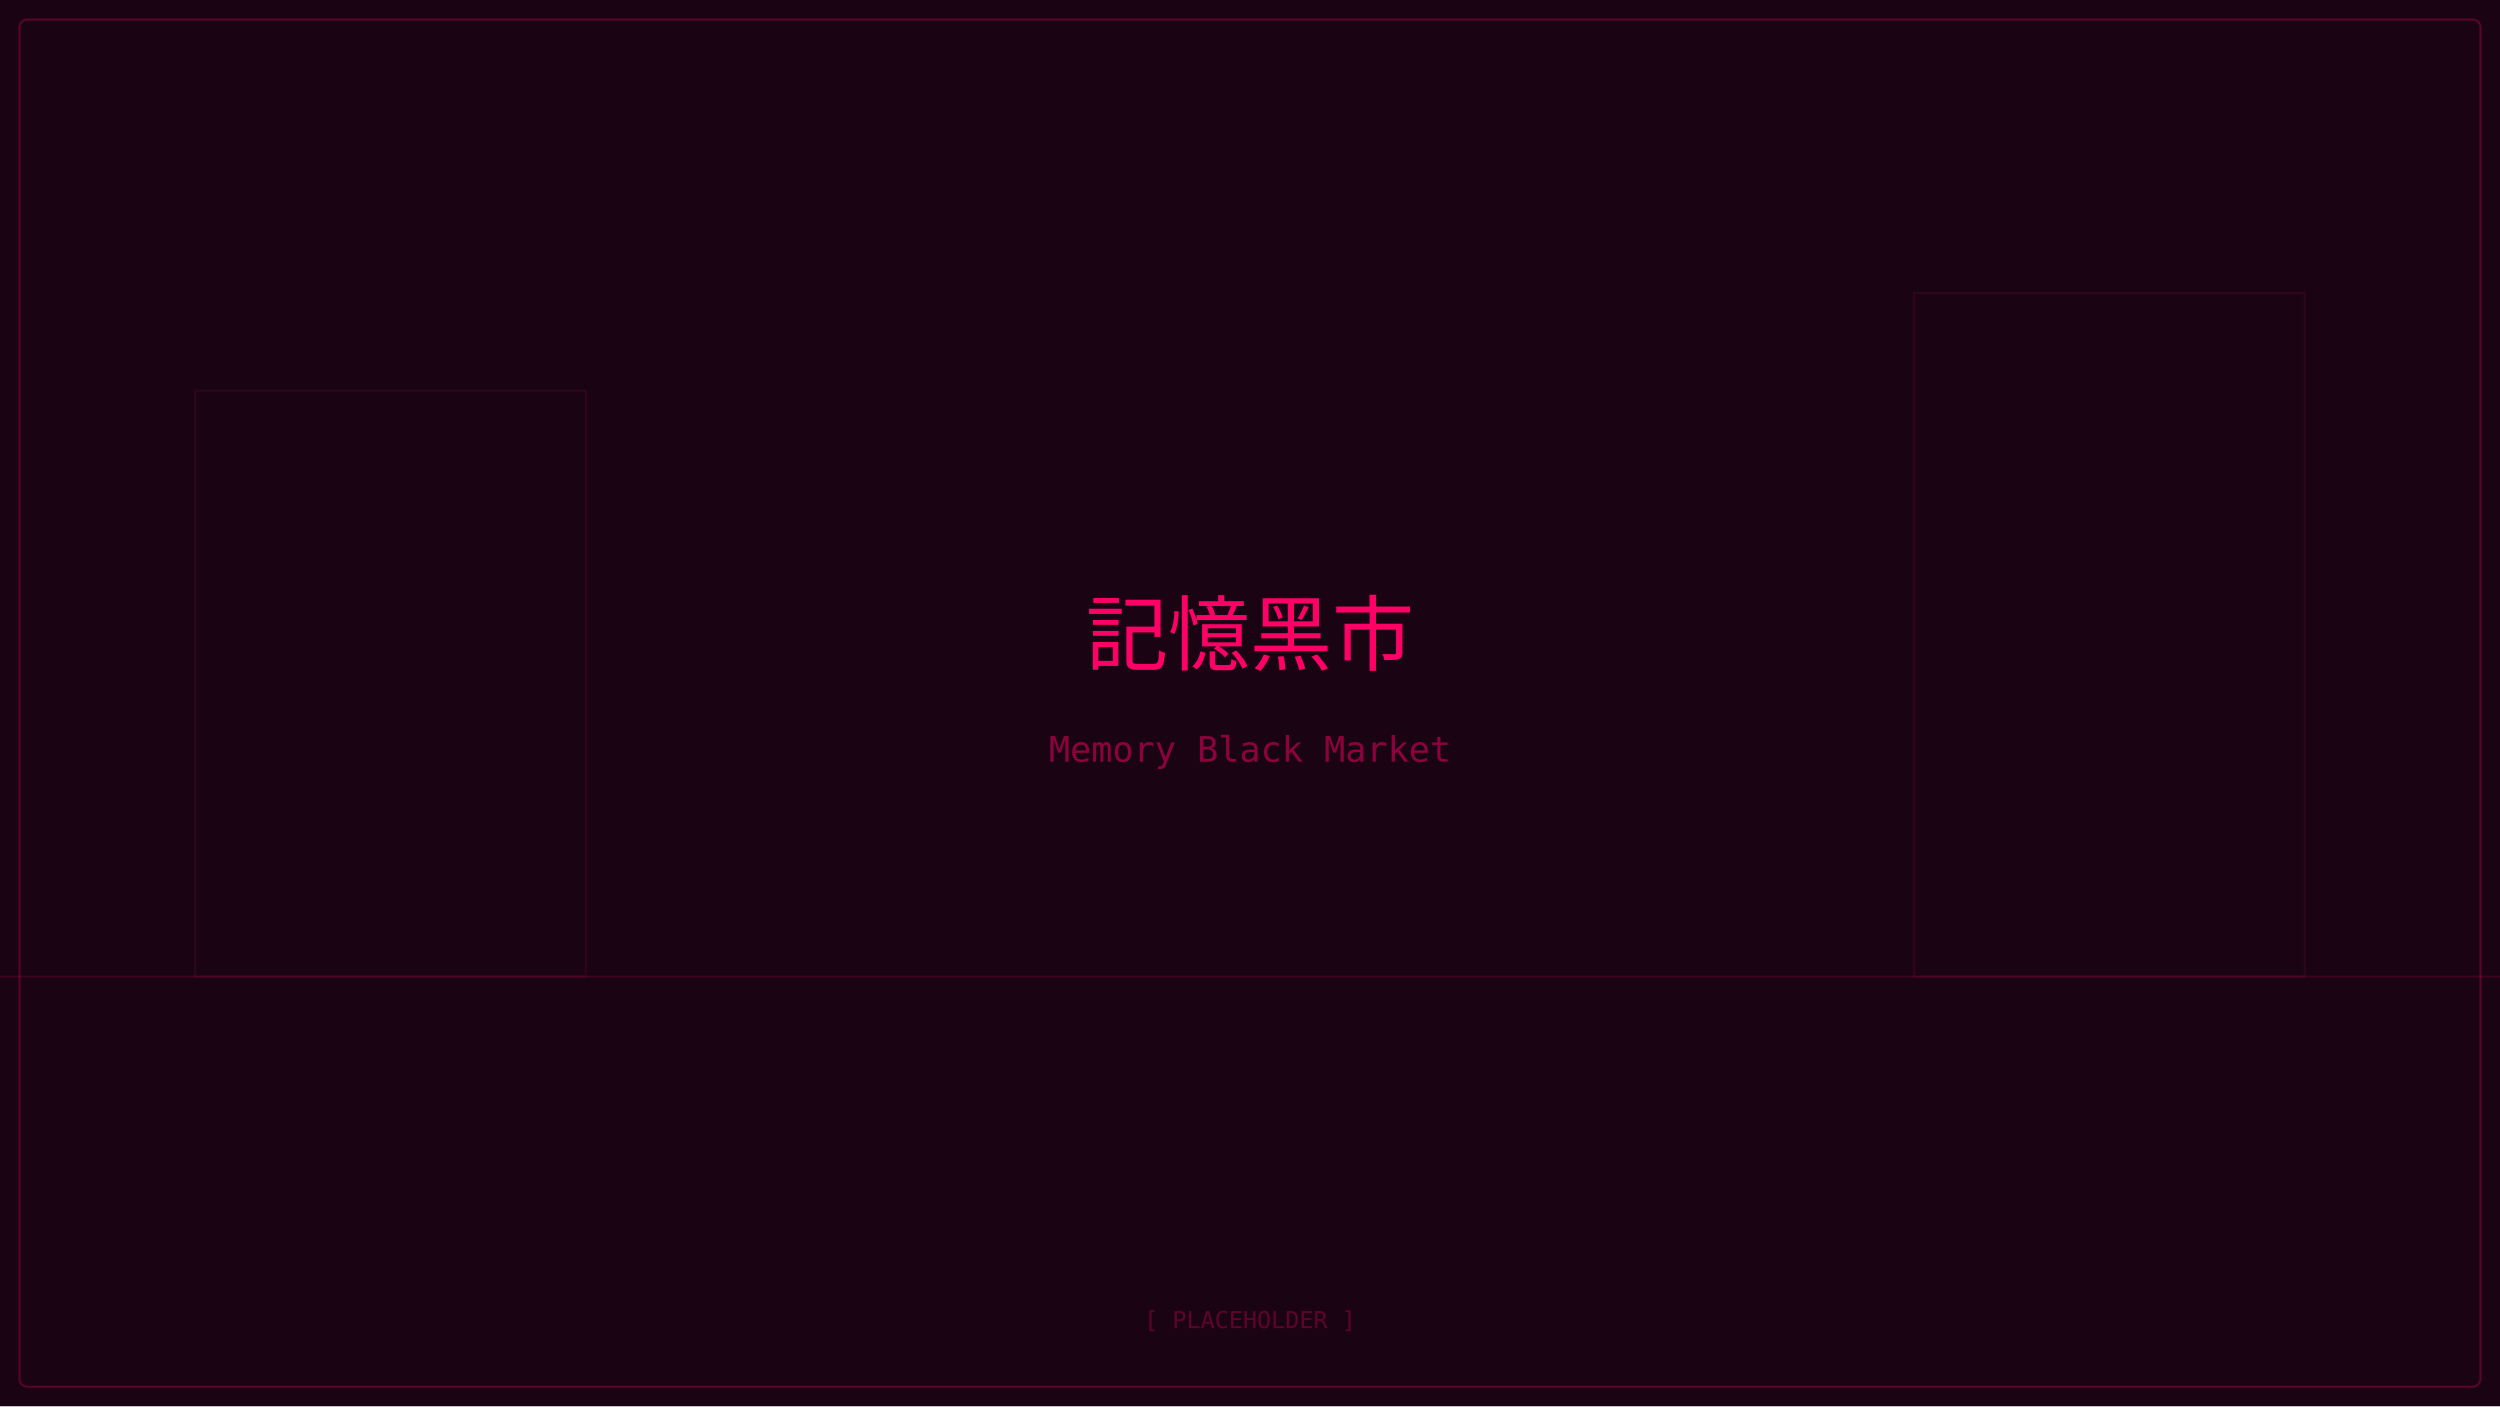
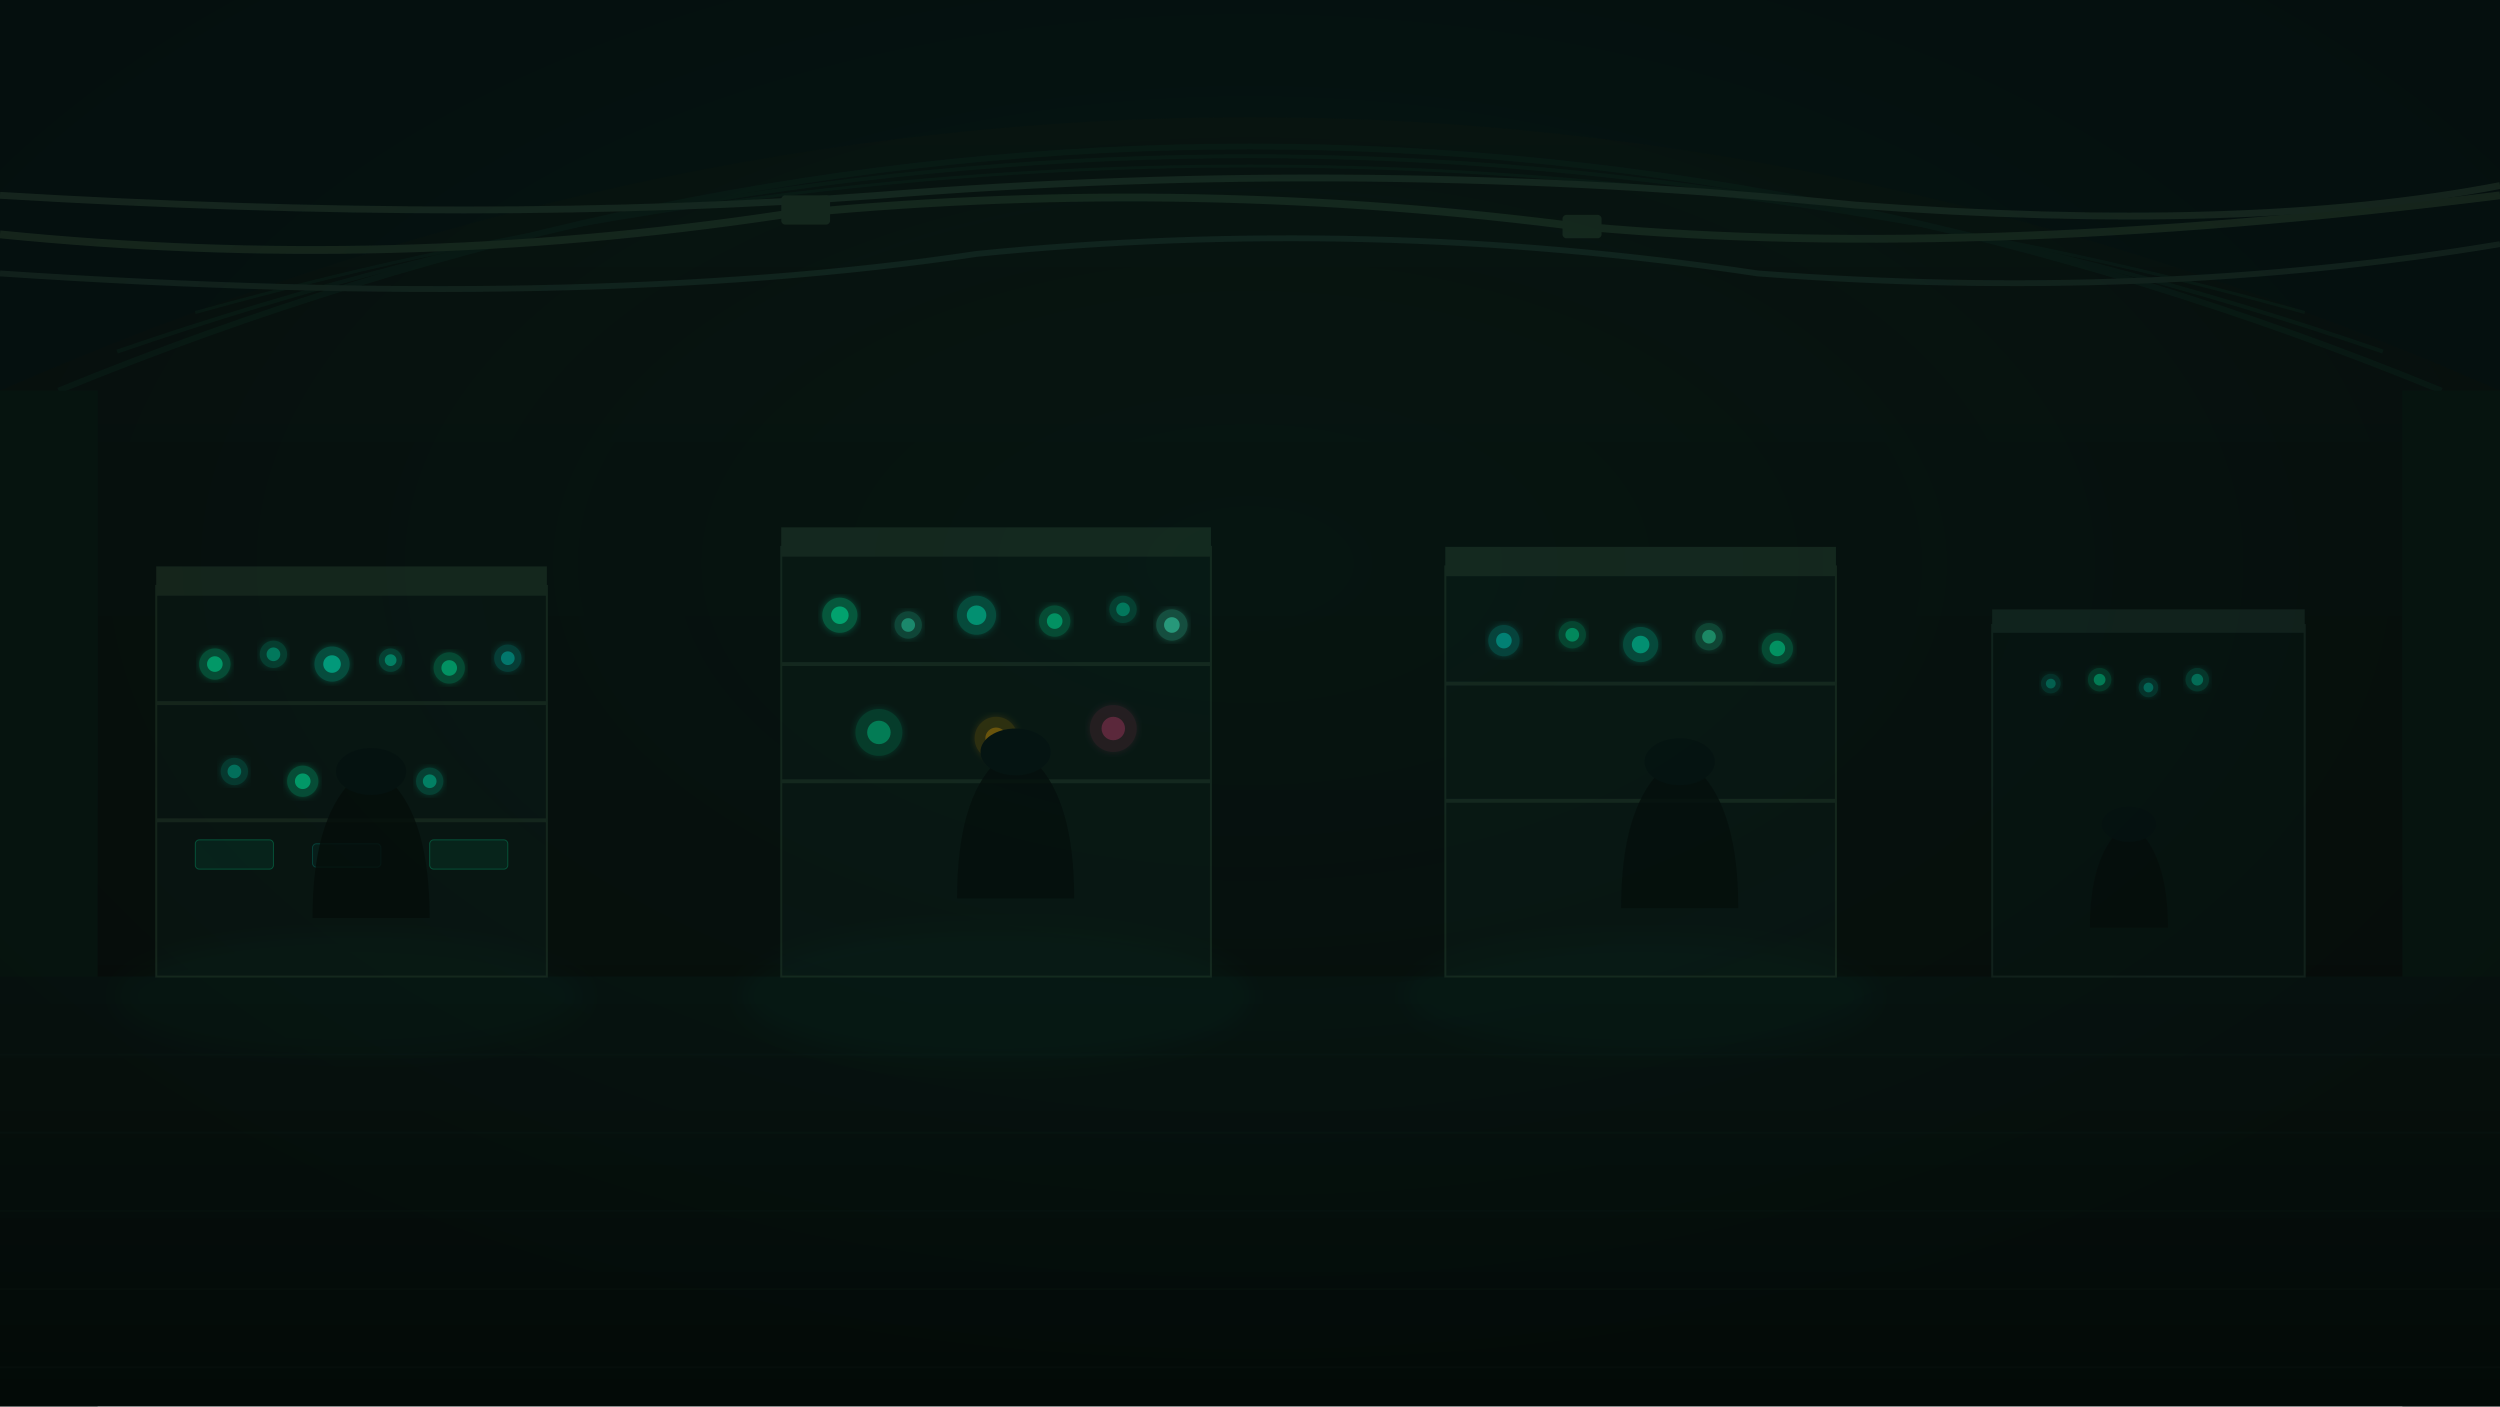
<svg xmlns="http://www.w3.org/2000/svg" width="1280" height="720" viewBox="0 0 1280 720">
-   <rect width="1280" height="720" fill="#1a0414" />
-   <rect x="10" y="10" width="1260" height="700" rx="4" fill="none" stroke="#ff0066" stroke-width="1" opacity="0.3" />
-   <line x1="0" y1="500" x2="1280" y2="500" stroke="#ff0066" stroke-width="1" opacity="0.15" />
-   <rect x="100" y="200" width="200" height="300" fill="none" stroke="#ff0066" stroke-width="1" opacity="0.1" />
-   <rect x="980" y="150" width="200" height="350" fill="none" stroke="#ff0066" stroke-width="1" opacity="0.1" />
-   <text x="640" y="340" font-family="monospace" font-size="42" fill="#ff0066" text-anchor="middle">記憶黑市</text>
-   <text x="640" y="390" font-family="monospace" font-size="18" fill="#ff0066" text-anchor="middle" opacity="0.5">Memory Black Market</text>
-   <text x="640" y="680" font-family="monospace" font-size="12" fill="#ff0066" text-anchor="middle" opacity="0.3">[ PLACEHOLDER ]</text>
+   <defs>
+     <linearGradient id="bgGrad" x1="0" y1="0" x2="0" y2="1">
+       <stop offset="0%" stop-color="#0a1210" />
+       <stop offset="100%" stop-color="#050a08" />
+     </linearGradient>
+     <linearGradient id="tunnelGrad" x1="0" y1="0" x2="0" y2="1">
+       <stop offset="0%" stop-color="#0a1512" />
+       <stop offset="100%" stop-color="#061010" />
+     </linearGradient>
+     <linearGradient id="floorGrad" x1="0" y1="0" x2="0" y2="1">
+       <stop offset="0%" stop-color="#081210" />
+       <stop offset="100%" stop-color="#040a08" />
+     </linearGradient>
+     <radialGradient id="capsuleGlow" cx="0.5" cy="0.5" r="0.5">
+       <stop offset="0%" stop-color="#00ffaa" stop-opacity="0.3" />
+       <stop offset="100%" stop-color="#00ffaa" stop-opacity="0" />
+     </radialGradient>
+     <radialGradient id="tealAmbient" cx="0.5" cy="0.4" r="0.6">
+       <stop offset="0%" stop-color="#00aa88" stop-opacity="0.06" />
+       <stop offset="100%" stop-color="#00aa88" stop-opacity="0" />
+     </radialGradient>
+     <filter id="neonGlow">
+       <feGaussianBlur stdDeviation="3" result="blur" />
+       <feMerge>
+         <feMergeNode in="blur" />
+         <feMergeNode in="SourceGraphic" />
+       </feMerge>
+     </filter>
+     <filter id="softGlow">
+       <feGaussianBlur stdDeviation="6" />
+     </filter>
+     <filter id="capsuleFilter">
+       <feGaussianBlur stdDeviation="2" result="blur" />
+       <feMerge>
+         <feMergeNode in="blur" />
+         <feMergeNode in="SourceGraphic" />
+       </feMerge>
+     </filter>
+   </defs>
+   <rect width="1280" height="720" fill="url(#bgGrad)" />
+   <path d="M0 200 Q640 -80 1280 200 L1280 0 L0 0 Z" fill="#061010" />
+   <path d="M30 200 Q640 -50 1250 200" fill="none" stroke="#0a1a15" stroke-width="3" />
+   <path d="M60 180 Q640 -20 1220 180" fill="none" stroke="#0a1a15" stroke-width="2" />
+   <path d="M100 160 Q640 10 1180 160" fill="none" stroke="#0a1a15" stroke-width="1.5" />
+   <rect x="0" y="200" width="50" height="520" fill="#081510" />
+   <rect x="1230" y="200" width="50" height="520" fill="#081510" />
+   <path d="M0 120 Q200 140 400 110 Q600 90 800 115 Q1000 135 1280 100" fill="none" stroke="#1a2a20" stroke-width="4" />
+   <path d="M0 140 Q300 160 500 130 Q700 110 900 140 Q1100 155 1280 125" fill="none" stroke="#152520" stroke-width="3" />
+   <path d="M0 100 Q250 115 450 100 Q700 80 950 105 Q1150 120 1280 95" fill="none" stroke="#1a2a22" stroke-width="3.5" />
+   <rect x="400" y="100" width="25" height="15" rx="2" fill="#1a2a20" />
+   <rect x="800" y="110" width="20" height="12" rx="2" fill="#1a2a20" />
+   <rect x="0" y="500" width="1280" height="220" fill="url(#floorGrad)" />
+   <g opacity="0.1">
+     <line x1="0" y1="540" x2="1280" y2="540" stroke="#1a3025" stroke-width="1" />
+     <line x1="0" y1="580" x2="1280" y2="580" stroke="#1a3025" stroke-width="1" />
+     <line x1="0" y1="620" x2="1280" y2="620" stroke="#1a3025" stroke-width="1" />
+     <line x1="0" y1="660" x2="1280" y2="660" stroke="#1a3025" stroke-width="1" />
+     <line x1="0" y1="700" x2="1280" y2="700" stroke="#1a3025" stroke-width="1" />
+   </g>
+   <rect x="80" y="300" width="200" height="200" fill="#0a1512" stroke="#1a2a20" stroke-width="1" />
+   <rect x="80" y="290" width="200" height="15" fill="#1a2a20" />
+   <line x1="80" y1="360" x2="280" y2="360" stroke="#1a2a20" stroke-width="2" />
+   <line x1="80" y1="420" x2="280" y2="420" stroke="#1a2a20" stroke-width="2" />
+   <circle cx="110" cy="340" r="8" fill="#00ffaa" opacity="0.3" filter="url(#capsuleFilter)" />
+   <circle cx="110" cy="340" r="4" fill="#00ffaa" opacity="0.6" />
+   <circle cx="140" cy="335" r="7" fill="#00ddaa" opacity="0.25" filter="url(#capsuleFilter)" />
+   <circle cx="140" cy="335" r="3.5" fill="#00ddaa" opacity="0.5" />
+   <circle cx="170" cy="340" r="9" fill="#00ffcc" opacity="0.3" filter="url(#capsuleFilter)" />
+   <circle cx="170" cy="340" r="4.5" fill="#00ffcc" opacity="0.6" />
+   <circle cx="200" cy="338" r="6" fill="#00eebb" opacity="0.25" filter="url(#capsuleFilter)" />
+   <circle cx="200" cy="338" r="3" fill="#00eebb" opacity="0.5" />
+   <circle cx="230" cy="342" r="8" fill="#00ffaa" opacity="0.28" filter="url(#capsuleFilter)" />
+   <circle cx="230" cy="342" r="4" fill="#00ffaa" opacity="0.55" />
+   <circle cx="260" cy="337" r="7" fill="#00ddcc" opacity="0.25" filter="url(#capsuleFilter)" />
+   <circle cx="260" cy="337" r="3.5" fill="#00ddcc" opacity="0.5" />
+   <circle cx="120" cy="395" r="7" fill="#00ccaa" opacity="0.25" filter="url(#capsuleFilter)" />
+   <circle cx="120" cy="395" r="3.5" fill="#00ccaa" opacity="0.5" />
+   <circle cx="155" cy="400" r="8" fill="#00ffaa" opacity="0.3" filter="url(#capsuleFilter)" />
+   <circle cx="155" cy="400" r="4" fill="#00ffaa" opacity="0.6" />
+   <circle cx="190" cy="397" r="6" fill="#44ffcc" opacity="0.2" filter="url(#capsuleFilter)" />
+   <circle cx="190" cy="397" r="3" fill="#44ffcc" opacity="0.45" />
+   <circle cx="220" cy="400" r="7" fill="#00eebb" opacity="0.25" filter="url(#capsuleFilter)" />
+   <circle cx="220" cy="400" r="3.5" fill="#00eebb" opacity="0.5" />
+   <rect x="100" y="430" width="40" height="15" rx="2" fill="#00ffaa" opacity="0.08" />
+   <rect x="100" y="430" width="40" height="15" rx="2" fill="none" stroke="#00ffaa" stroke-width="0.5" opacity="0.3" />
+   <rect x="160" y="432" width="35" height="12" rx="2" fill="#00ddcc" opacity="0.06" />
+   <rect x="160" y="432" width="35" height="12" rx="2" fill="none" stroke="#00ddcc" stroke-width="0.5" opacity="0.25" />
+   <rect x="220" y="430" width="40" height="15" rx="2" fill="#00ffaa" opacity="0.08" />
+   <rect x="220" y="430" width="40" height="15" rx="2" fill="none" stroke="#00ffaa" stroke-width="0.5" opacity="0.3" />
+   <rect x="400" y="280" width="220" height="220" fill="#0a1512" stroke="#1a2a20" stroke-width="1" />
+   <rect x="400" y="270" width="220" height="15" fill="#1a2a20" />
+   <line x1="400" y1="340" x2="620" y2="340" stroke="#1a2a20" stroke-width="2" />
+   <line x1="400" y1="400" x2="620" y2="400" stroke="#1a2a20" stroke-width="2" />
+   <circle cx="430" cy="315" r="9" fill="#00ffaa" opacity="0.35" filter="url(#capsuleFilter)" />
+   <circle cx="430" cy="315" r="4.5" fill="#00ffaa" opacity="0.65" />
+   <circle cx="465" cy="320" r="7" fill="#33ffcc" opacity="0.25" filter="url(#capsuleFilter)" />
+   <circle cx="465" cy="320" r="3.5" fill="#33ffcc" opacity="0.5" />
+   <circle cx="500" cy="315" r="10" fill="#00eebb" opacity="0.3" filter="url(#capsuleFilter)" />
+   <circle cx="500" cy="315" r="5" fill="#00eebb" opacity="0.6" />
+   <circle cx="540" cy="318" r="8" fill="#00ffaa" opacity="0.28" filter="url(#capsuleFilter)" />
+   <circle cx="540" cy="318" r="4" fill="#00ffaa" opacity="0.55" />
+   <circle cx="575" cy="312" r="7" fill="#00ddaa" opacity="0.25" filter="url(#capsuleFilter)" />
+   <circle cx="575" cy="312" r="3.5" fill="#00ddaa" opacity="0.5" />
+   <circle cx="600" cy="320" r="8" fill="#44ffcc" opacity="0.3" filter="url(#capsuleFilter)" />
+   <circle cx="600" cy="320" r="4" fill="#44ffcc" opacity="0.6" />
+   <circle cx="450" cy="375" r="12" fill="#00ffaa" opacity="0.2" filter="url(#capsuleFilter)" />
+   <circle cx="450" cy="375" r="6" fill="#00ffaa" opacity="0.45" />
+   <circle cx="510" cy="378" r="11" fill="#ffaa00" opacity="0.2" filter="url(#capsuleFilter)" />
+   <circle cx="510" cy="378" r="5.5" fill="#ffaa00" opacity="0.4" />
+   <circle cx="570" cy="373" r="12" fill="#ff4488" opacity="0.15" filter="url(#capsuleFilter)" />
+   <circle cx="570" cy="373" r="6" fill="#ff4488" opacity="0.35" />
+   <rect x="740" y="290" width="200" height="210" fill="#0a1512" stroke="#1a2a20" stroke-width="1" />
+   <rect x="740" y="280" width="200" height="15" fill="#1a2a20" />
+   <line x1="740" y1="350" x2="940" y2="350" stroke="#1a2a20" stroke-width="2" />
+   <line x1="740" y1="410" x2="940" y2="410" stroke="#1a2a20" stroke-width="2" />
+   <circle cx="770" cy="328" r="8" fill="#00ddcc" opacity="0.28" filter="url(#capsuleFilter)" />
+   <circle cx="770" cy="328" r="4" fill="#00ddcc" opacity="0.55" />
+   <circle cx="805" cy="325" r="7" fill="#00ffaa" opacity="0.25" filter="url(#capsuleFilter)" />
+   <circle cx="805" cy="325" r="3.5" fill="#00ffaa" opacity="0.5" />
+   <circle cx="840" cy="330" r="9" fill="#00eebb" opacity="0.3" filter="url(#capsuleFilter)" />
+   <circle cx="840" cy="330" r="4.5" fill="#00eebb" opacity="0.6" />
+   <circle cx="875" cy="326" r="7" fill="#33ffbb" opacity="0.25" filter="url(#capsuleFilter)" />
+   <circle cx="875" cy="326" r="3.5" fill="#33ffbb" opacity="0.5" />
+   <circle cx="910" cy="332" r="8" fill="#00ffaa" opacity="0.28" filter="url(#capsuleFilter)" />
+   <circle cx="910" cy="332" r="4" fill="#00ffaa" opacity="0.55" />
+   <rect x="1020" y="320" width="160" height="180" fill="#081210" stroke="#152520" stroke-width="1" />
+   <rect x="1020" y="312" width="160" height="12" fill="#152520" />
+   <circle cx="1050" cy="350" r="5" fill="#00ccaa" opacity="0.2" filter="url(#capsuleFilter)" />
+   <circle cx="1050" cy="350" r="2.5" fill="#00ccaa" opacity="0.4" />
+   <circle cx="1075" cy="348" r="6" fill="#00ffaa" opacity="0.2" filter="url(#capsuleFilter)" />
+   <circle cx="1075" cy="348" r="3" fill="#00ffaa" opacity="0.45" />
+   <circle cx="1100" cy="352" r="5" fill="#00ddbb" opacity="0.2" filter="url(#capsuleFilter)" />
+   <circle cx="1100" cy="352" r="2.5" fill="#00ddbb" opacity="0.4" />
+   <circle cx="1125" cy="348" r="6" fill="#00eebb" opacity="0.2" filter="url(#capsuleFilter)" />
+   <circle cx="1125" cy="348" r="3" fill="#00eebb" opacity="0.4" />
+   <path d="M160 470 Q160 420 180 400 Q190 390 200 400 Q220 420 220 470 Z" fill="#050a08" opacity="0.8" />
+   <ellipse cx="190" cy="395" rx="18" ry="12" fill="#061010" />
+   <path d="M490 460 Q490 410 510 390 Q520 380 530 390 Q550 410 550 460 Z" fill="#050a08" opacity="0.8" />
+   <ellipse cx="520" cy="385" rx="18" ry="12" fill="#061010" />
+   <path d="M830 465 Q830 415 850 395 Q860 385 870 395 Q890 415 890 465 Z" fill="#050a08" opacity="0.8" />
+   <ellipse cx="860" cy="390" rx="18" ry="12" fill="#061010" />
+   <path d="M1070 475 Q1070 440 1085 425 Q1090 418 1095 425 Q1110 440 1110 475 Z" fill="#050a08" opacity="0.7" />
+   <ellipse cx="1090" cy="422" rx="14" ry="9" fill="#061010" />
+   <rect width="1280" height="720" fill="url(#tealAmbient)" />
+   <ellipse cx="180" cy="510" rx="120" ry="30" fill="#00ffaa" opacity="0.02" filter="url(#softGlow)" />
+   <ellipse cx="510" cy="510" rx="130" ry="35" fill="#00ffaa" opacity="0.025" filter="url(#softGlow)" />
+   <ellipse cx="840" cy="510" rx="120" ry="30" fill="#00ffaa" opacity="0.02" filter="url(#softGlow)" />
+   <rect width="1280" height="720" fill="#020805" opacity="0.2" />
</svg>
